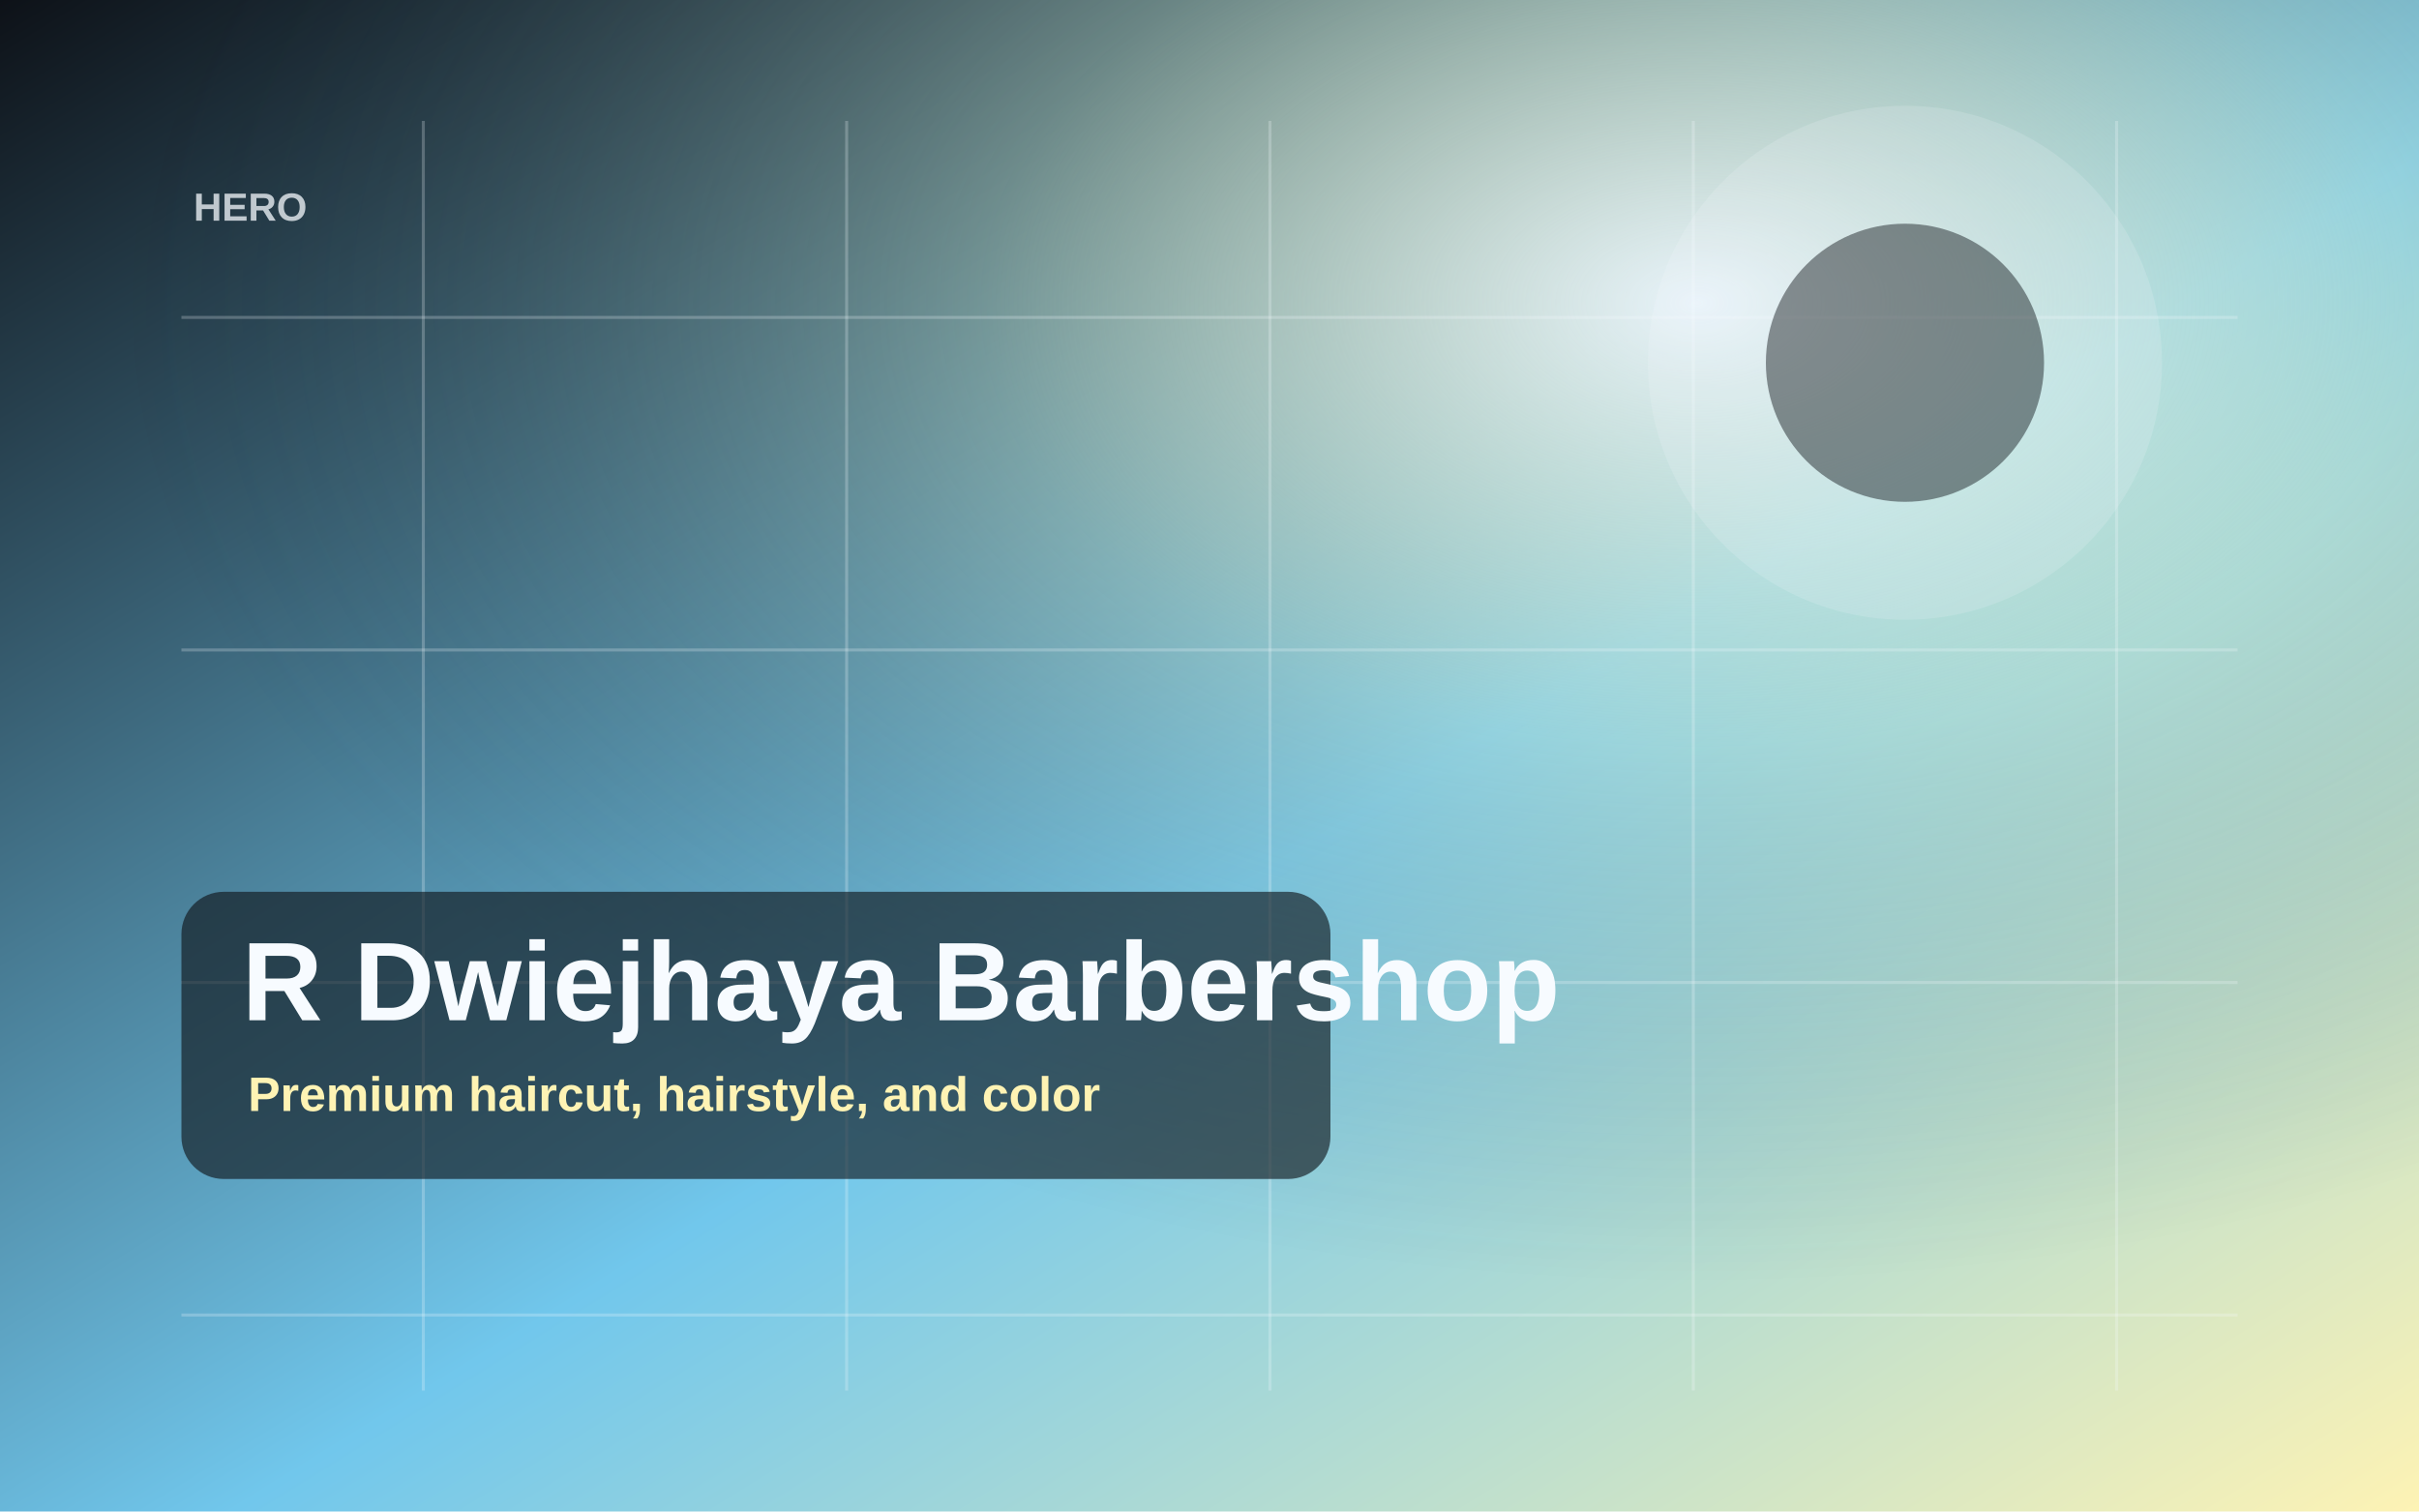
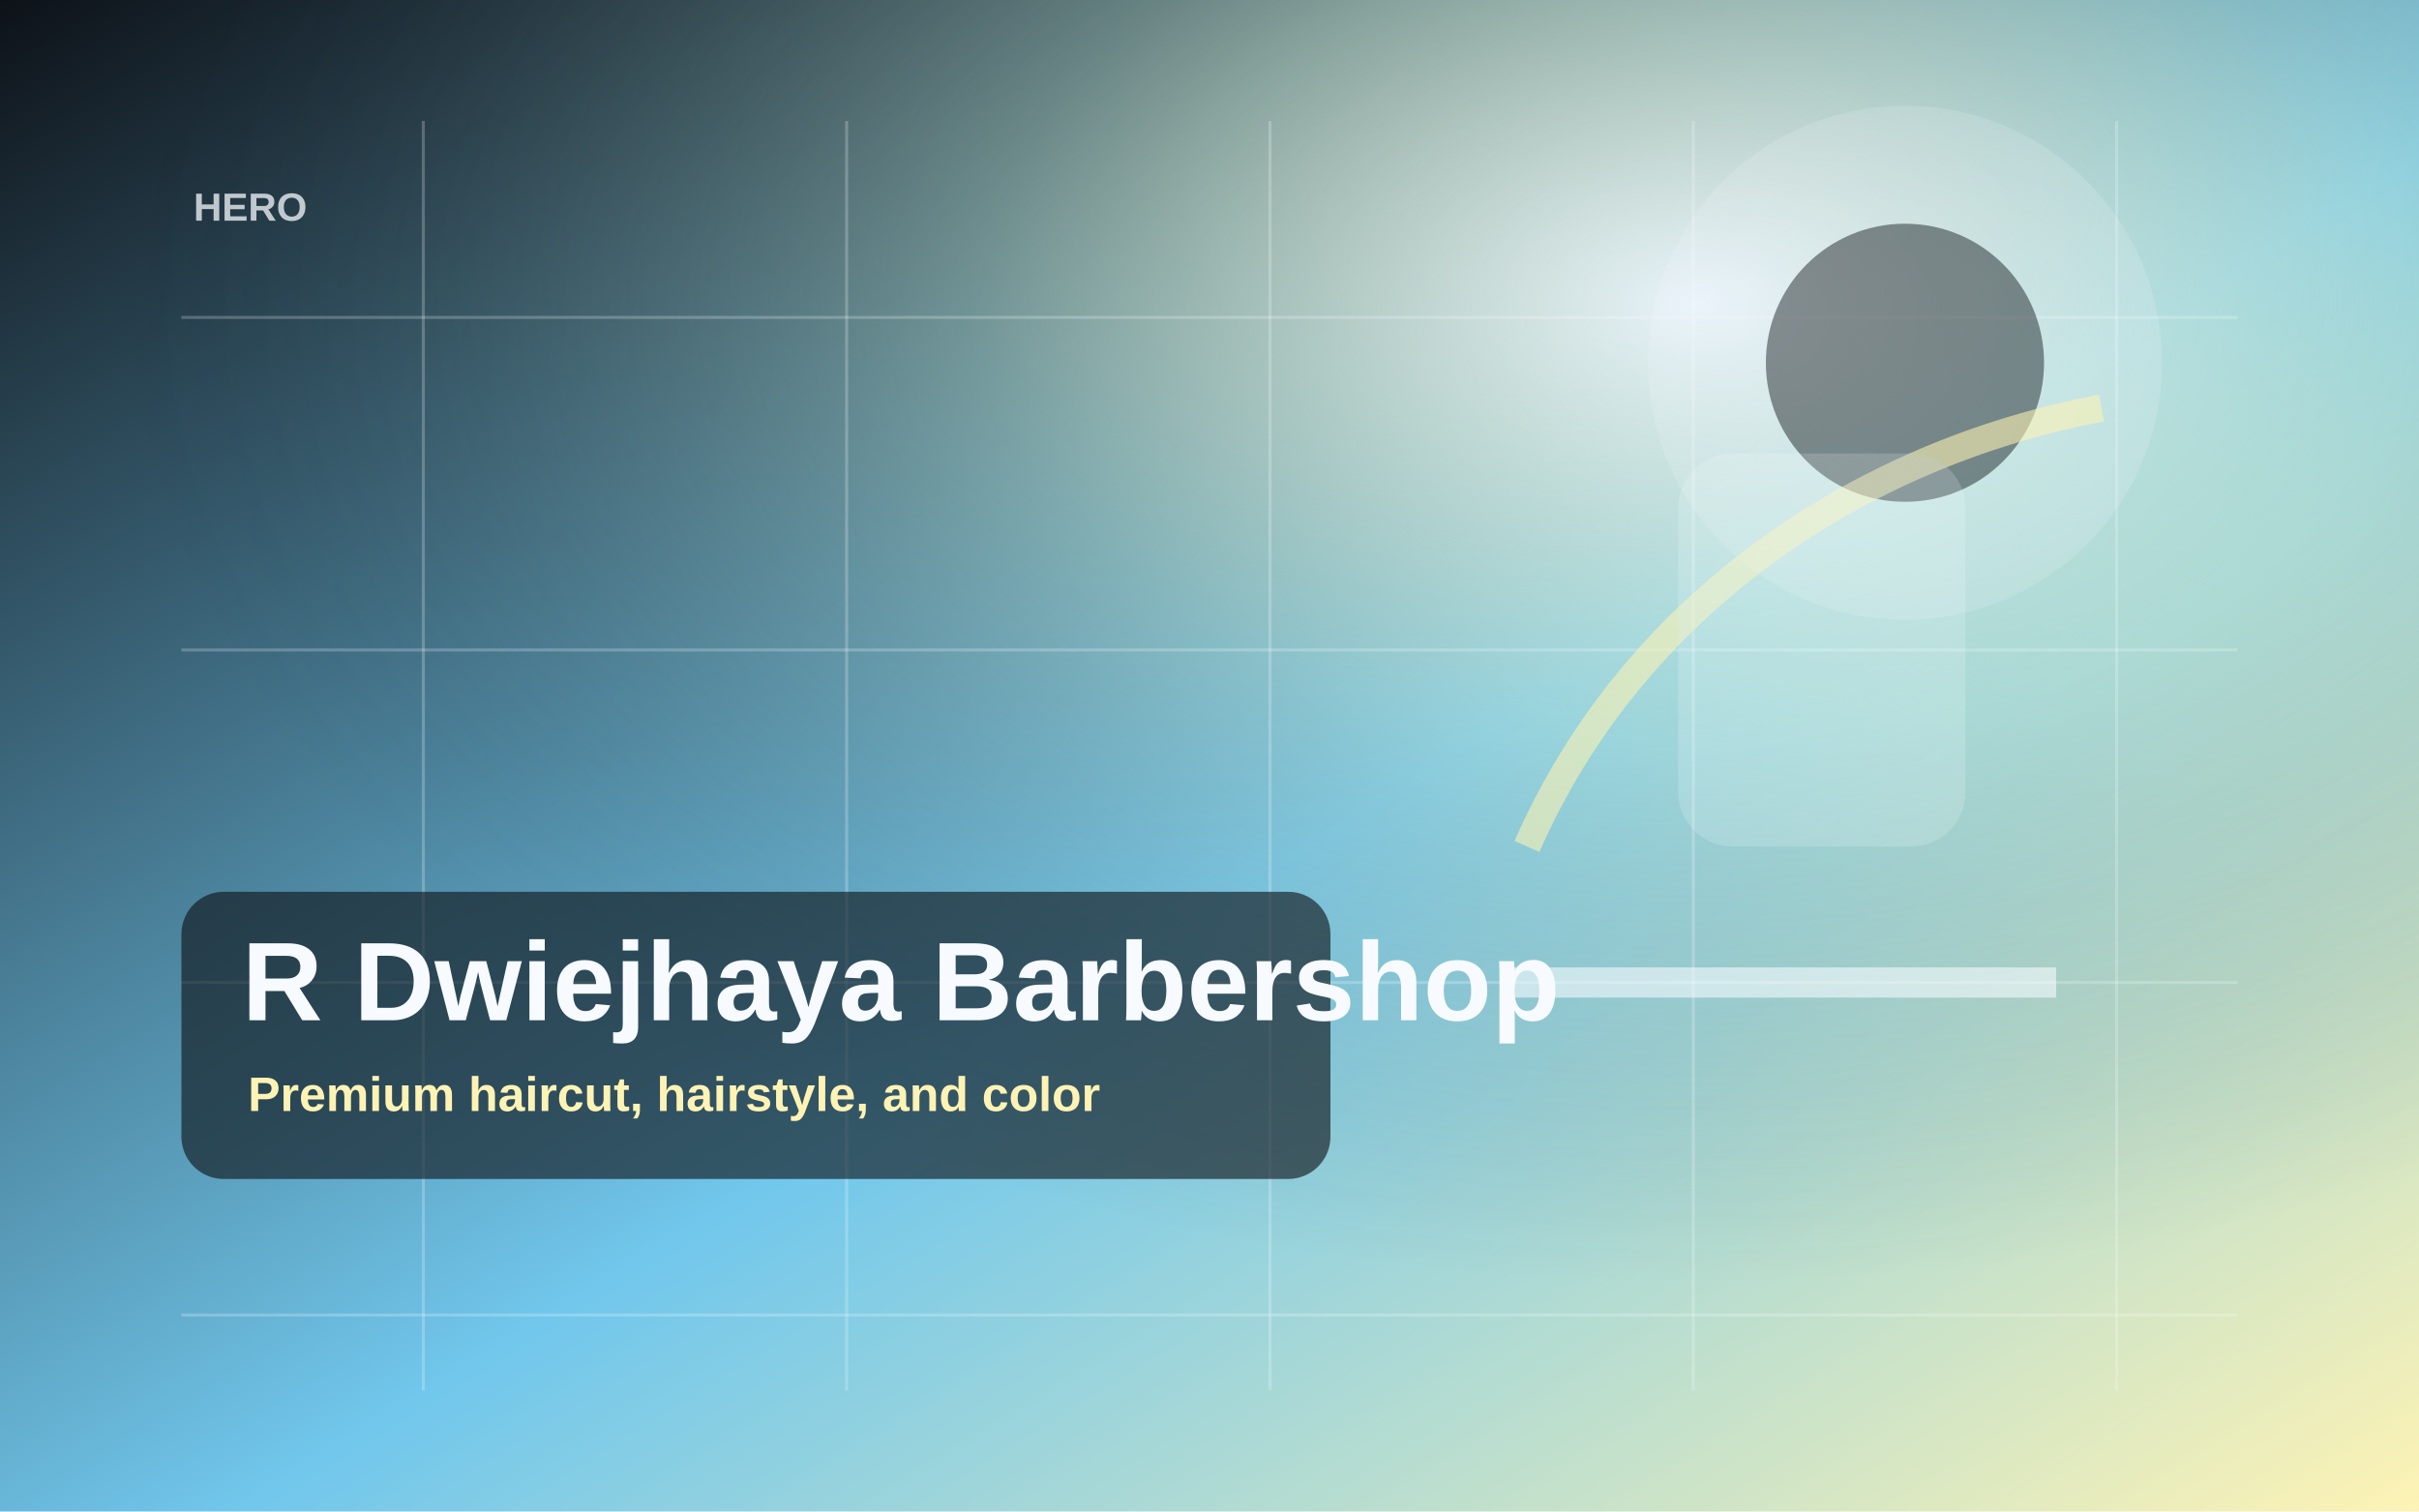
<svg xmlns="http://www.w3.org/2000/svg" width="1600" height="1000" viewBox="0 0 1600 1000" role="img" aria-label="R Dwiejhaya Barbershop">
  <defs>
    <linearGradient id="bg" x1="0" x2="1" y1="0" y2="1">
      <stop offset="0" stop-color="#0d1117" />
      <stop offset="0.55" stop-color="#71c7ec" />
      <stop offset="1" stop-color="#fef3b4" />
    </linearGradient>
    <radialGradient id="glow" cx="70%" cy="20%" r="65%">
      <stop offset="0" stop-color="#f7fbff" stop-opacity=".9" />
      <stop offset=".45" stop-color="#fef3b4" stop-opacity=".25" />
      <stop offset="1" stop-color="#0d1117" stop-opacity="0" />
    </radialGradient>
  </defs>
  <rect width="1600" height="1000" fill="url(#bg)" />
  <rect width="1600" height="1000" fill="url(#glow)" />
  <g fill="none" stroke="#f7fbff" stroke-opacity=".24" stroke-width="2">
    <path d="M120 210 H1480 M120 430 H1480 M120 650 H1480 M120 870 H1480" />
    <path d="M280 80 V920 M560 80 V920 M840 80 V920 M1120 80 V920 M1400 80 V920" />
  </g>
  <circle cx="1260" cy="240" r="170" fill="#f7fbff" opacity=".16" />
  <circle cx="1260" cy="240" r="92" fill="#0d1117" opacity=".45" />
+   <g opacity=".58">
+     <path d="M1010 560c70-160 220-260 380-290" fill="none" stroke="#fef3b4" stroke-width="18" />
+     <path d="M1000 650h360" stroke="#f7fbff" stroke-width="20" />
+     <rect x="1110" y="300" width="190" height="260" rx="36" fill="#f7fbff" opacity=".3" />
+   </g>
  <rect x="120" y="590" width="760" height="190" rx="28" fill="#0d1117" opacity=".62" />
  <text x="160" y="675" font-family="Arial, Helvetica, sans-serif" font-size="74" font-weight="900" fill="#f7fbff">R Dwiejhaya Barbershop</text>
  <text x="164" y="735" font-family="Arial, Helvetica, sans-serif" font-size="32" font-weight="700" fill="#fef3b4">Premium haircut, hairstyle, and color</text>
  <text x="128" y="146" font-family="Arial, Helvetica, sans-serif" font-size="26" font-weight="800" fill="#f7fbff" opacity=".74">HERO</text>
</svg>
